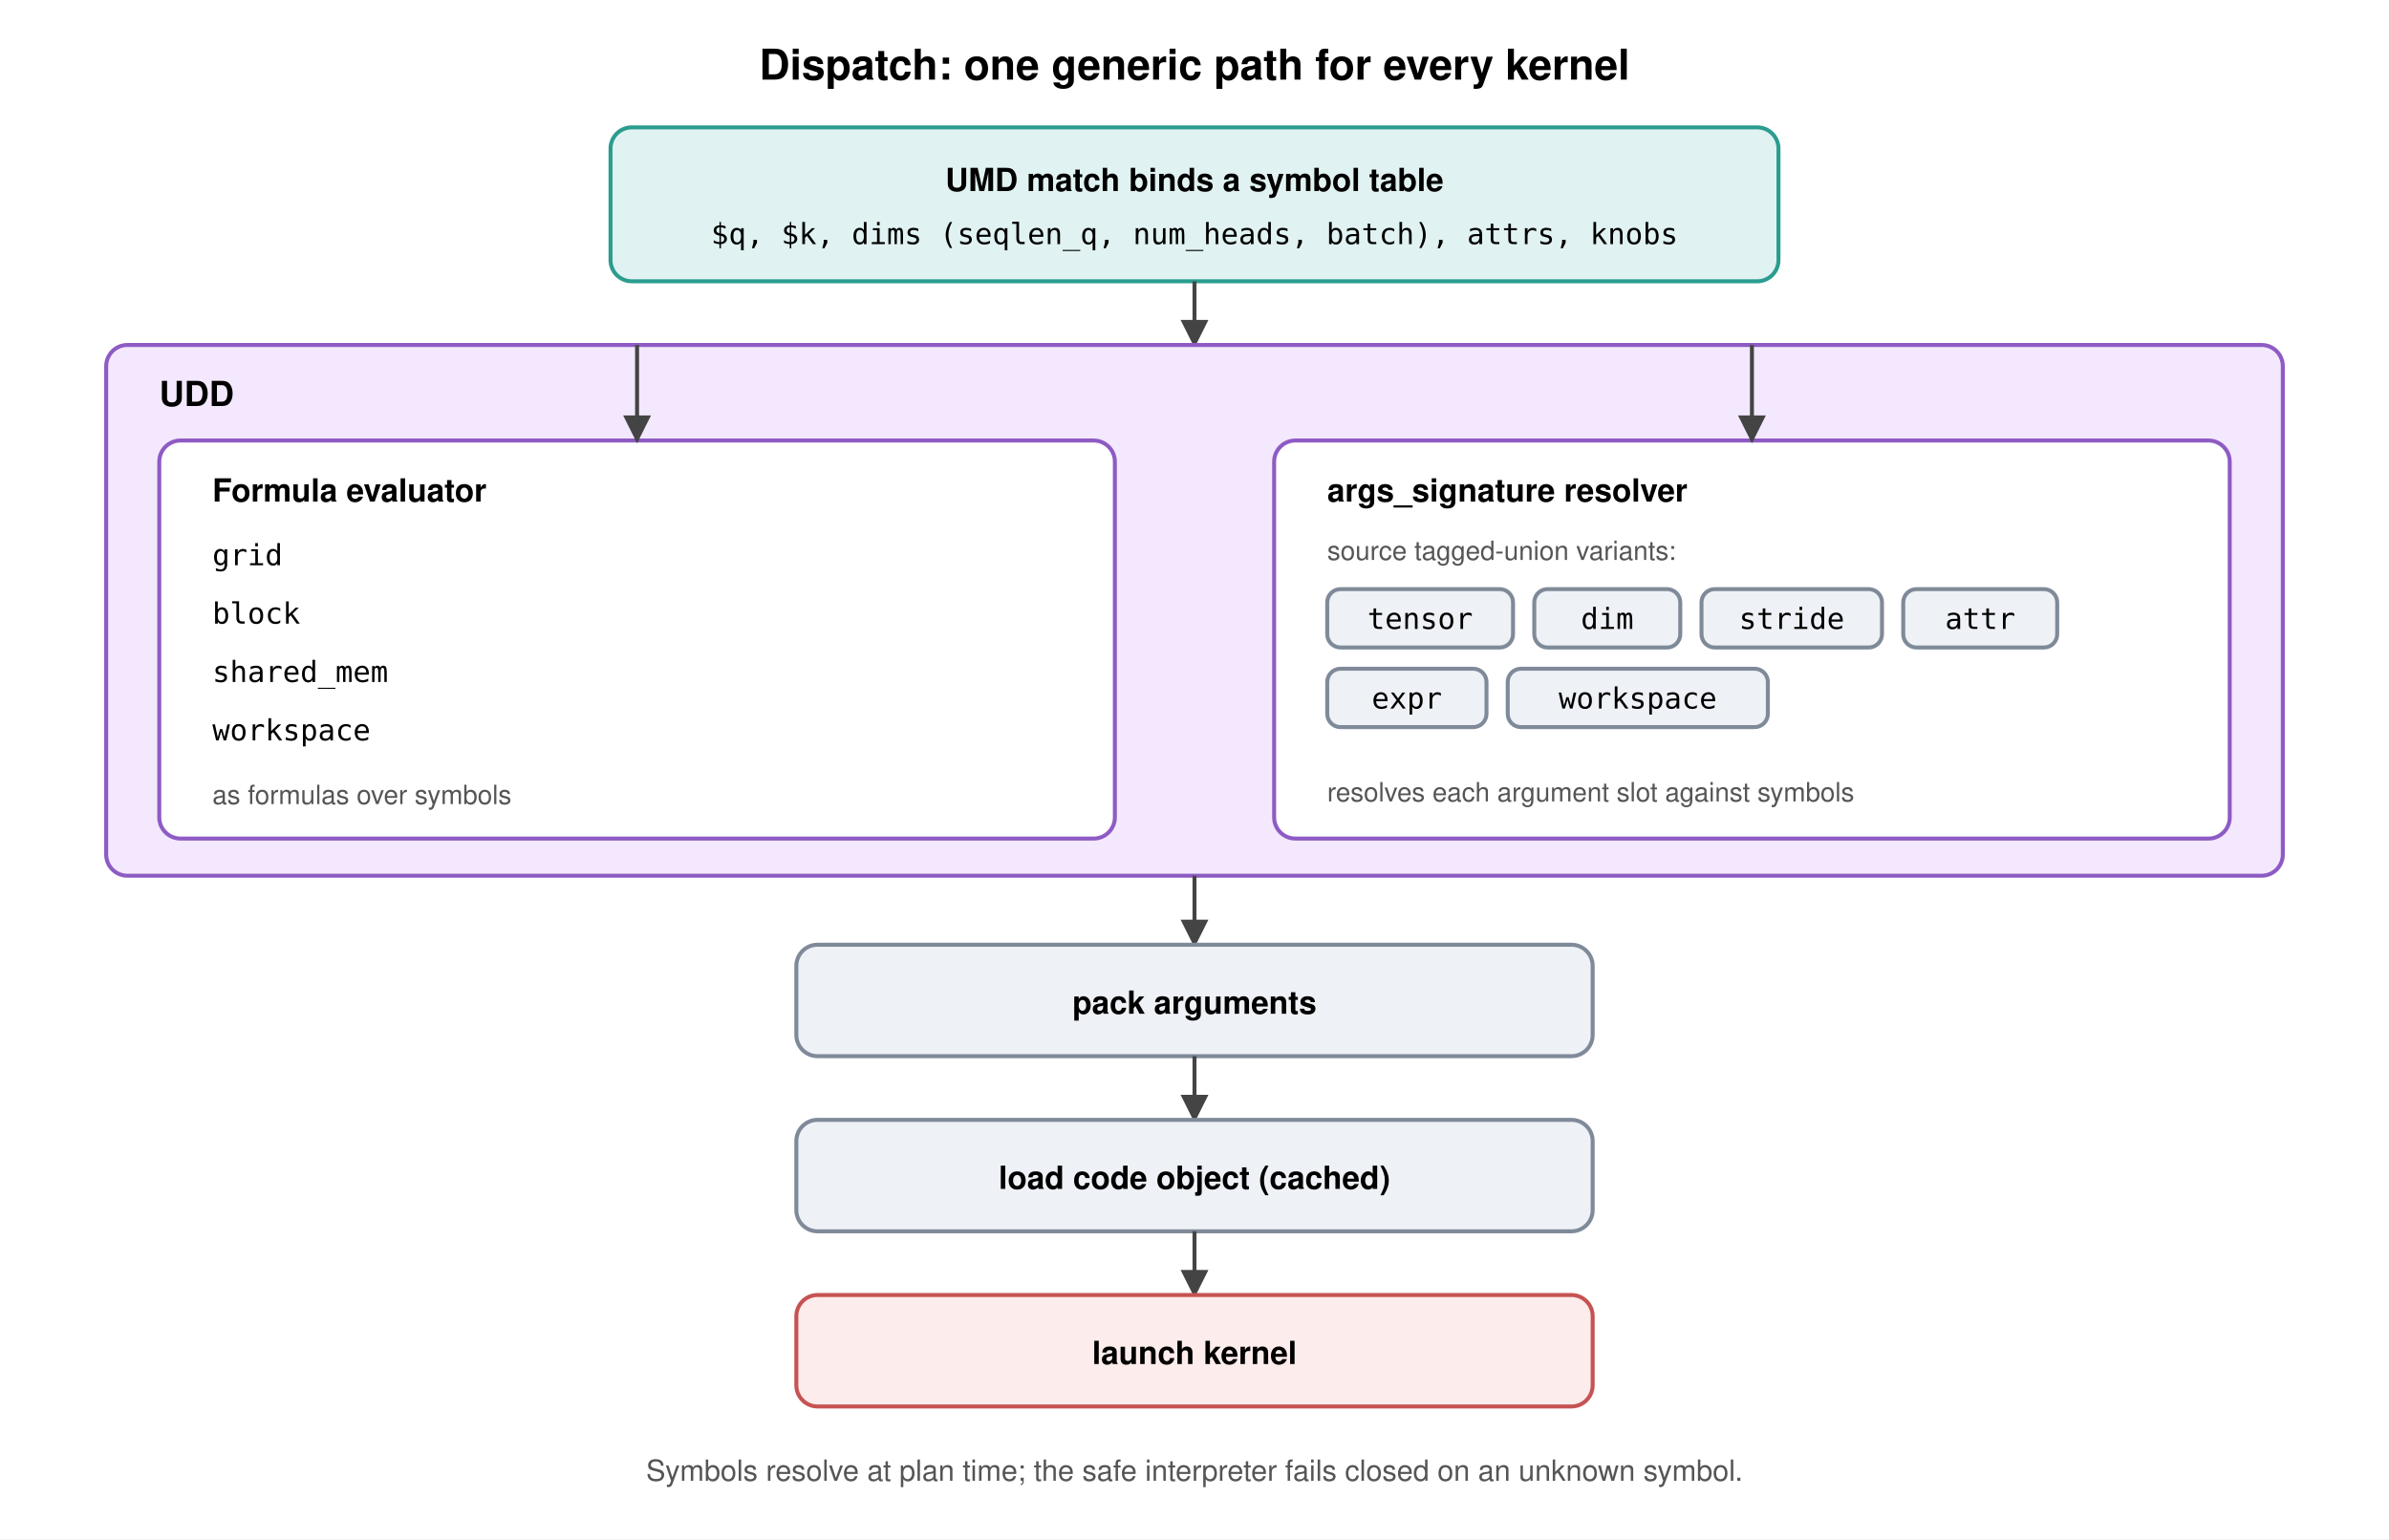
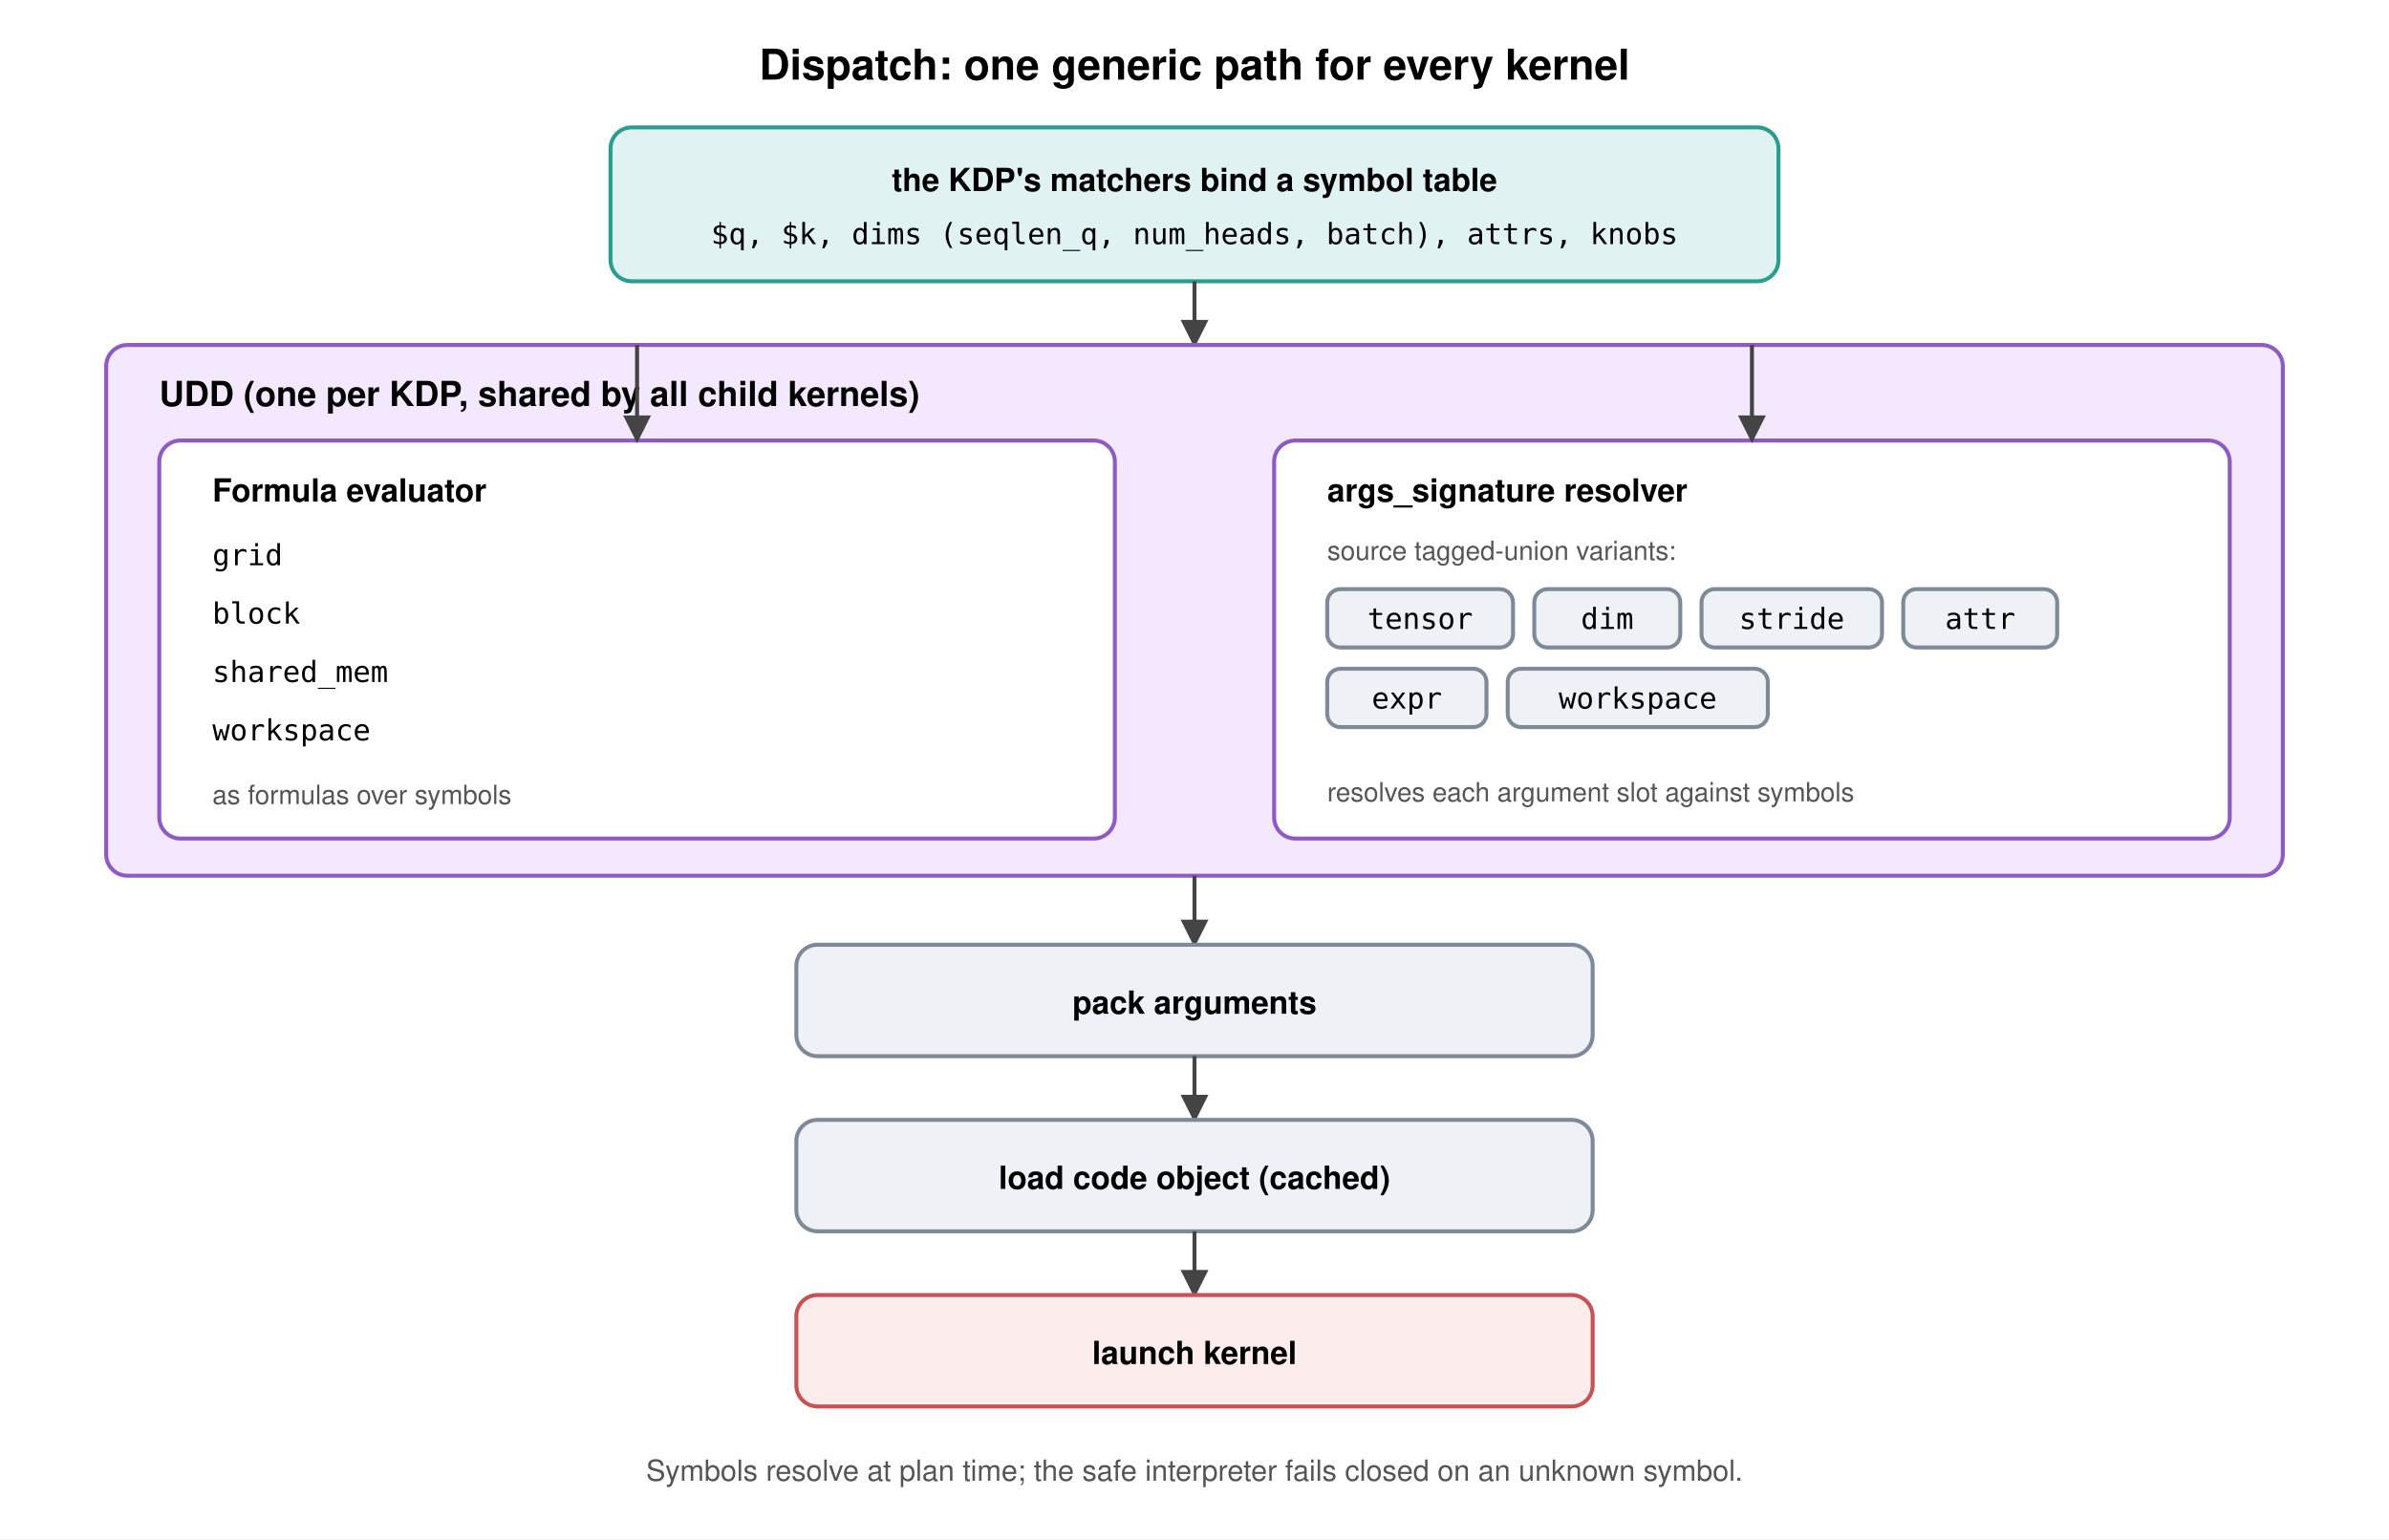
<svg xmlns="http://www.w3.org/2000/svg" viewBox="0 0 900 580" width="900" height="580" font-family="'Segoe UI', Helvetica, Arial, sans-serif" font-size="13">
  <rect x="0" y="0" width="100%" height="100%" fill="#ffffff" />
  <defs>
    <marker id="arrowDF" viewBox="0 0 10 10" refX="9" refY="5" markerWidth="7" markerHeight="7" orient="auto-start-reverse">
      <path d="M0 0 L10 5 L0 10 z" fill="#444" />
    </marker>
  </defs>
  <text x="450" y="30" text-anchor="middle" font-size="16" font-weight="700">Dispatch: one generic path for every kernel</text>
  <rect x="230" y="48" width="440" height="58" rx="8" fill="#e0f2f1" stroke="#2a9d8f" stroke-width="1.5" />
-   <text x="450" y="72" text-anchor="middle" font-size="12" font-weight="600">UMD match binds a symbol table</text>
+   <text x="450" y="72" text-anchor="middle" font-size="12" font-weight="600">the KDP's matchers bind a symbol table</text>
  <text x="450" y="92" text-anchor="middle" font-family="Consolas, monospace" font-size="11">$q, $k, dims (seqlen_q, num_heads, batch), attrs, knobs</text>
  <line x1="450" y1="106" x2="450" y2="130" stroke="#444" stroke-width="1.5" marker-end="url(#arrowDF)" />
  <rect x="40" y="130" width="820" height="200" rx="8" fill="#f3e8fd" stroke="#8e5bc4" stroke-width="1.5" />
-   <text x="60" y="153" font-size="13" font-weight="700">UDD</text>
+   <text x="60" y="153" font-size="13" font-weight="700">UDD  (one per KDP, shared by all child kernels)</text>
  <rect x="60" y="166" width="360" height="150" rx="8" fill="#ffffff" stroke="#8e5bc4" stroke-width="1.5" />
  <text x="80" y="189" font-size="12" font-weight="600">Formula evaluator</text>
  <text x="80" y="213" font-family="Consolas, monospace" font-size="11">grid</text>
  <text x="80" y="235" font-family="Consolas, monospace" font-size="11">block</text>
  <text x="80" y="257" font-family="Consolas, monospace" font-size="11">shared_mem</text>
  <text x="80" y="279" font-family="Consolas, monospace" font-size="11">workspace</text>
  <text x="80" y="303" font-size="10" fill="#555">as formulas over symbols</text>
  <rect x="480" y="166" width="360" height="150" rx="8" fill="#ffffff" stroke="#8e5bc4" stroke-width="1.5" />
  <text x="500" y="189" font-size="12" font-weight="600">args_signature resolver</text>
  <text x="500" y="211" font-size="10" fill="#555">source tagged-union variants:</text>
  <rect x="500" y="222" width="70" height="22" rx="5" fill="#eef1f5" stroke="#7f8a99" stroke-width="1.5" />
  <text x="535" y="237" text-anchor="middle" font-family="Consolas, monospace" font-size="11">tensor</text>
  <rect x="578" y="222" width="55" height="22" rx="5" fill="#eef1f5" stroke="#7f8a99" stroke-width="1.5" />
  <text x="605.5" y="237" text-anchor="middle" font-family="Consolas, monospace" font-size="11">dim</text>
  <rect x="641" y="222" width="68" height="22" rx="5" fill="#eef1f5" stroke="#7f8a99" stroke-width="1.5" />
  <text x="675" y="237" text-anchor="middle" font-family="Consolas, monospace" font-size="11">stride</text>
  <rect x="717" y="222" width="58" height="22" rx="5" fill="#eef1f5" stroke="#7f8a99" stroke-width="1.5" />
  <text x="746" y="237" text-anchor="middle" font-family="Consolas, monospace" font-size="11">attr</text>
  <rect x="500" y="252" width="60" height="22" rx="5" fill="#eef1f5" stroke="#7f8a99" stroke-width="1.5" />
  <text x="530" y="267" text-anchor="middle" font-family="Consolas, monospace" font-size="11">expr</text>
  <rect x="568" y="252" width="98" height="22" rx="5" fill="#eef1f5" stroke="#7f8a99" stroke-width="1.5" />
  <text x="617" y="267" text-anchor="middle" font-family="Consolas, monospace" font-size="11">workspace</text>
  <text x="500" y="302" font-size="10" fill="#555">resolves each argument slot against symbols</text>
  <line x1="240" y1="130" x2="240" y2="166" stroke="#444" stroke-width="1.5" marker-end="url(#arrowDF)" />
  <line x1="660" y1="130" x2="660" y2="166" stroke="#444" stroke-width="1.5" marker-end="url(#arrowDF)" />
  <line x1="450" y1="330" x2="450" y2="356" stroke="#444" stroke-width="1.5" marker-end="url(#arrowDF)" />
  <rect x="300" y="356" width="300" height="42" rx="8" fill="#eef1f5" stroke="#7f8a99" stroke-width="1.5" />
  <text x="450" y="382" text-anchor="middle" font-size="12" font-weight="600">pack arguments</text>
  <line x1="450" y1="398" x2="450" y2="422" stroke="#444" stroke-width="1.5" marker-end="url(#arrowDF)" />
  <rect x="300" y="422" width="300" height="42" rx="8" fill="#eef1f5" stroke="#7f8a99" stroke-width="1.5" />
  <text x="450" y="448" text-anchor="middle" font-size="12" font-weight="600">load code object (cached)</text>
  <line x1="450" y1="464" x2="450" y2="488" stroke="#444" stroke-width="1.5" marker-end="url(#arrowDF)" />
  <rect x="300" y="488" width="300" height="42" rx="8" fill="#fdecec" stroke="#c65353" stroke-width="1.5" />
  <text x="450" y="514" text-anchor="middle" font-size="12" font-weight="600">launch kernel</text>
  <text x="450" y="558" text-anchor="middle" font-size="11" fill="#555">Symbols resolve at plan time; the safe interpreter fails closed on an unknown symbol.</text>
</svg>
